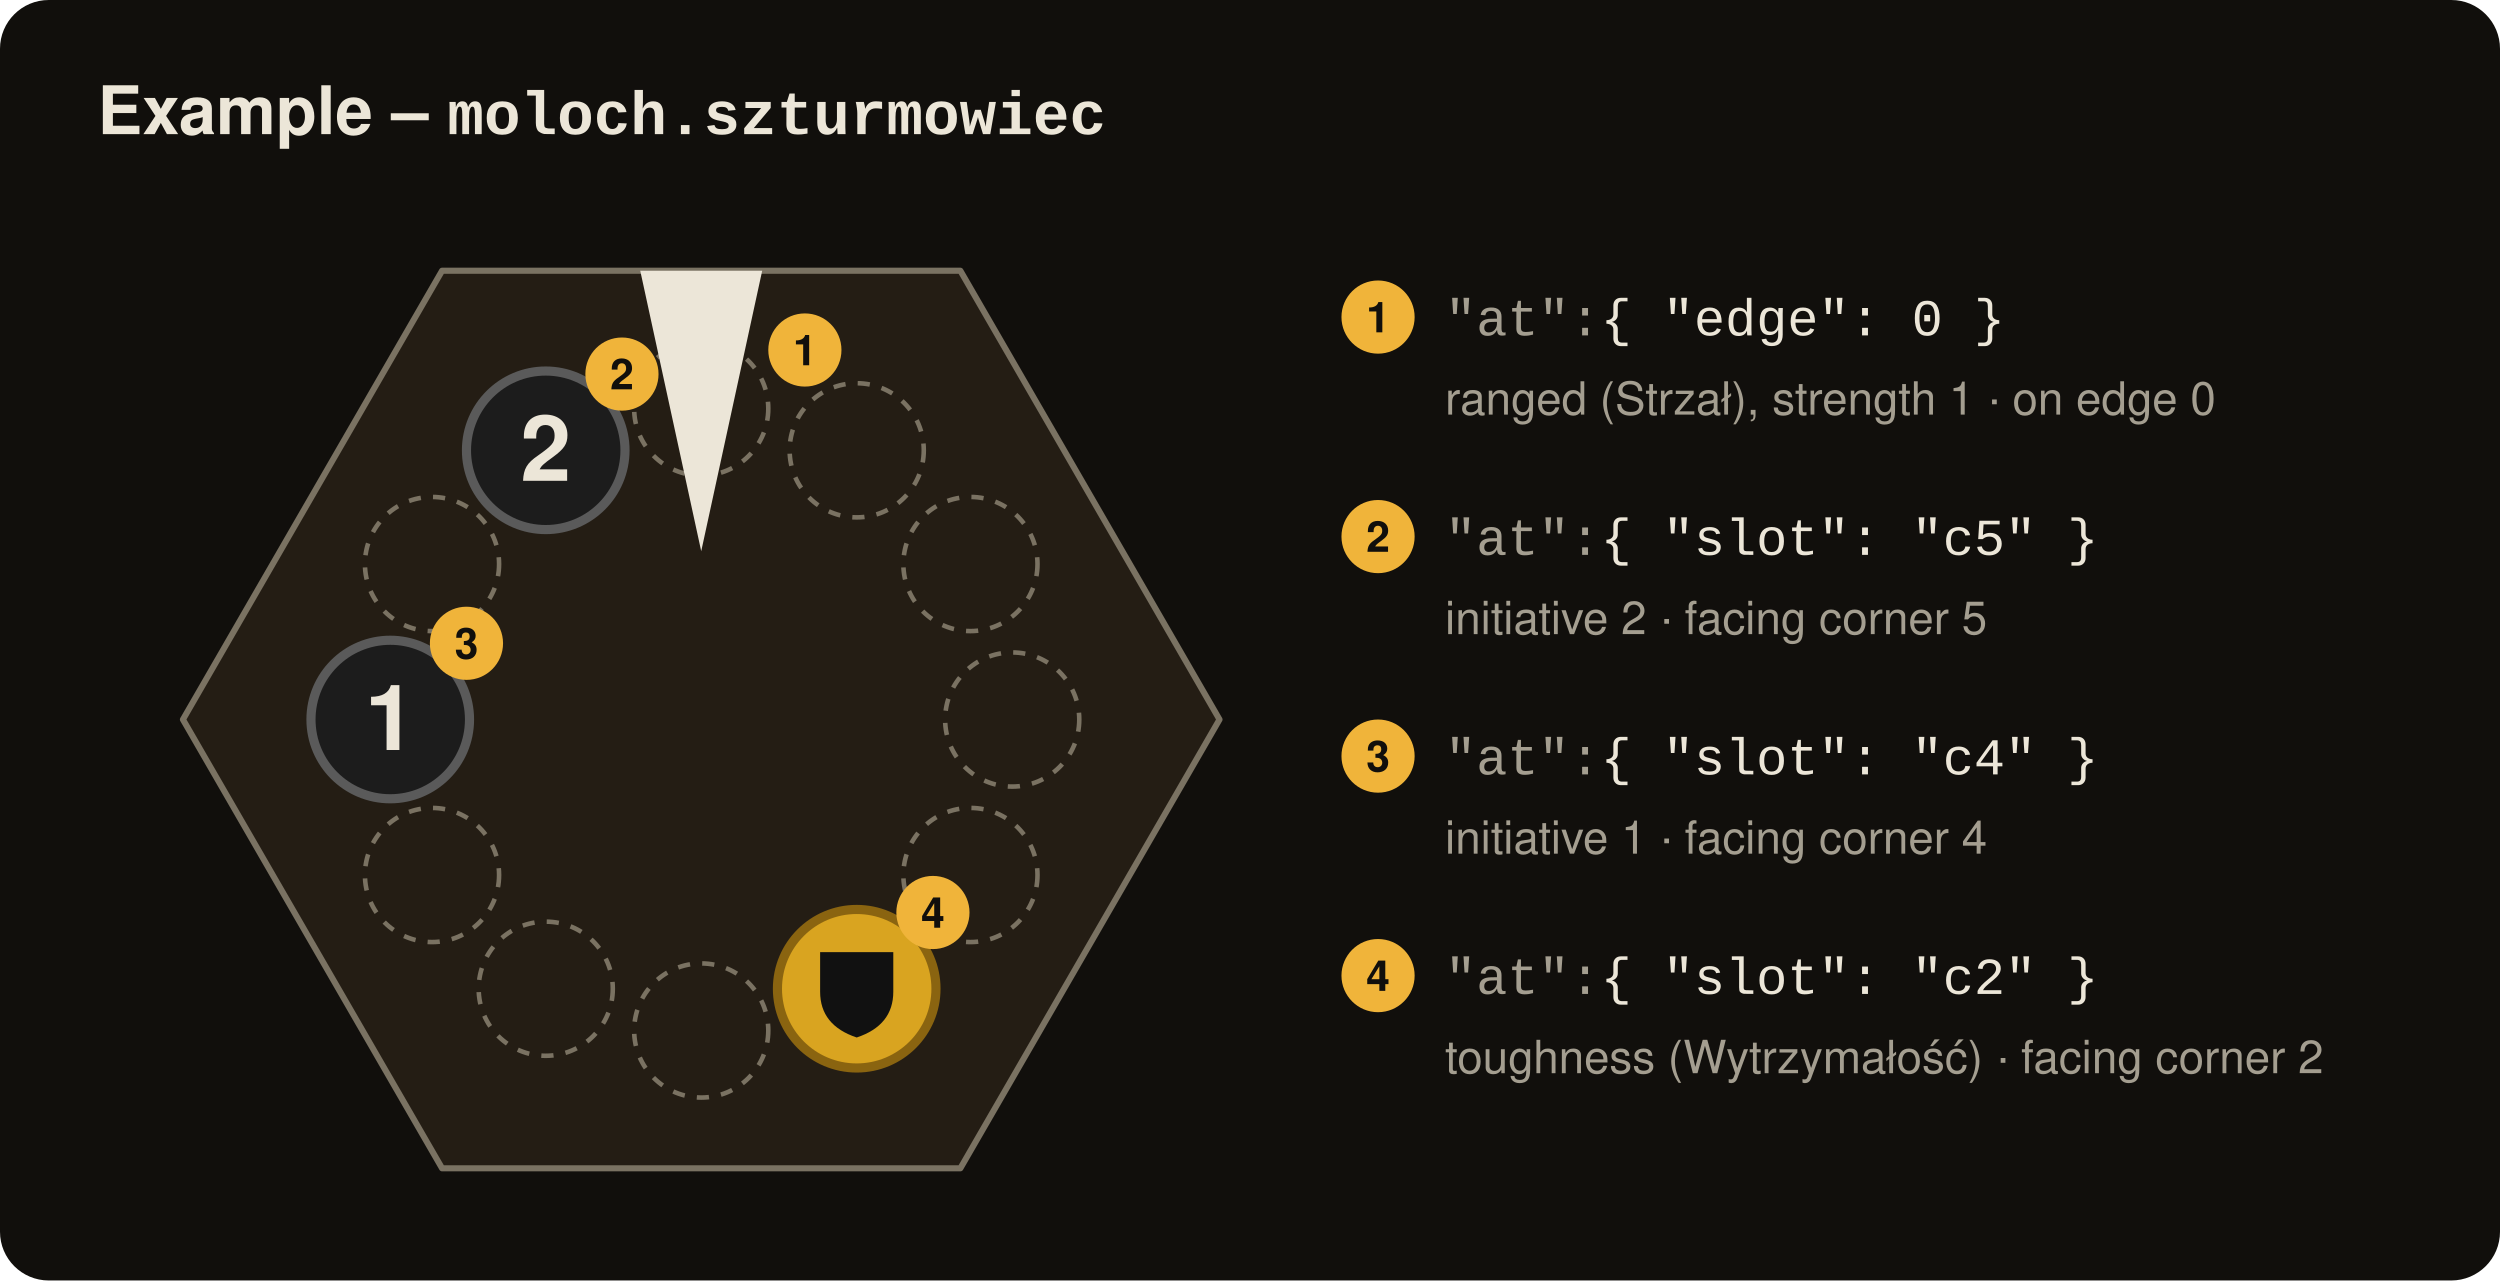
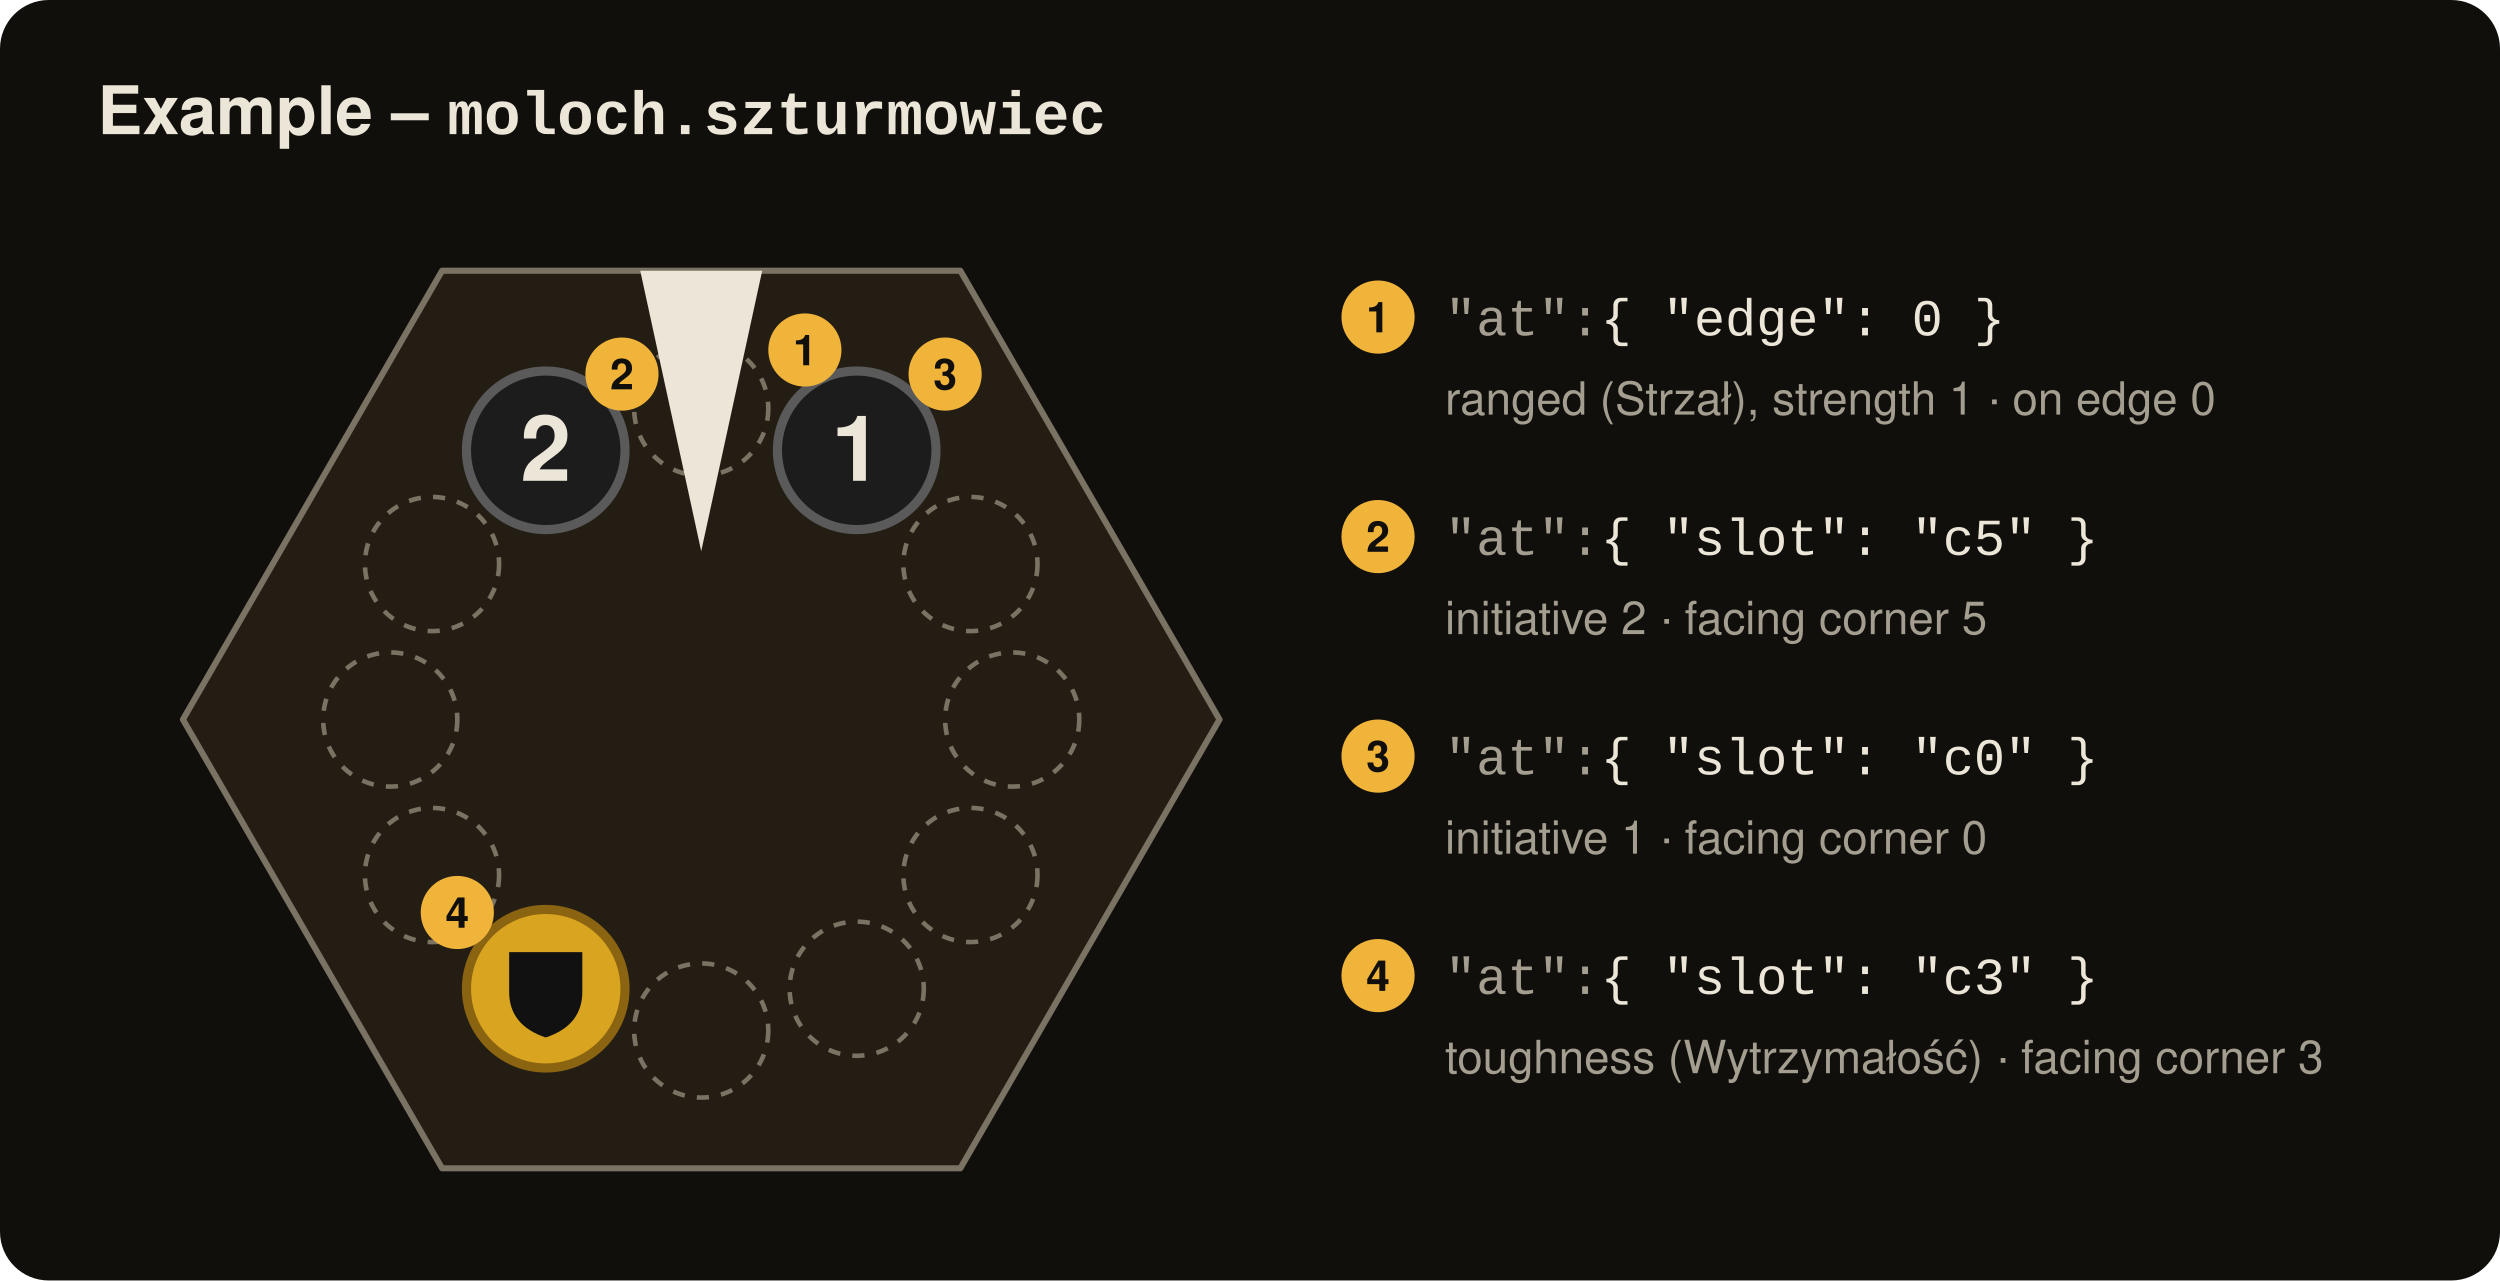
<svg xmlns="http://www.w3.org/2000/svg" viewBox="0 0 820 420" width="820" height="420" role="img" aria-labelledby="t d">
  <rect width="820" height="420" rx="16" fill="#110f0c" />
  <text x="32" y="44" font-family="'Segoe UI', Helvetica, Arial, sans-serif" font-size="22" font-weight="700" fill="#ece6d8">Example – <tspan font-family="ui-monospace, SFMono-Regular, Consolas, 'Liberation Mono', monospace" font-size="20">moloch.szturmowiec</tspan>
  </text>
  <polygon points="315,88.8 400,236 315,383.2 145,383.2 60,236 145,88.8" fill="#241d14" stroke="#7a7262" stroke-width="2" stroke-linejoin="round" />
  <circle cx="230" cy="134" r="22" fill="none" stroke="#7a7262" stroke-width="1.5" stroke-dasharray="4 4" />
  <circle cx="281" cy="147.7" r="22" fill="none" stroke="#7a7262" stroke-width="1.5" stroke-dasharray="4 4" />
  <circle cx="318.3" cy="185" r="22" fill="none" stroke="#7a7262" stroke-width="1.5" stroke-dasharray="4 4" />
  <circle cx="332" cy="236" r="22" fill="none" stroke="#7a7262" stroke-width="1.5" stroke-dasharray="4 4" />
  <circle cx="318.3" cy="287" r="22" fill="none" stroke="#7a7262" stroke-width="1.5" stroke-dasharray="4 4" />
  <circle cx="281" cy="324.3" r="22" fill="none" stroke="#7a7262" stroke-width="1.5" stroke-dasharray="4 4" />
  <circle cx="230" cy="338" r="22" fill="none" stroke="#7a7262" stroke-width="1.5" stroke-dasharray="4 4" />
  <circle cx="179" cy="324.3" r="22" fill="none" stroke="#7a7262" stroke-width="1.5" stroke-dasharray="4 4" />
  <circle cx="141.7" cy="287" r="22" fill="none" stroke="#7a7262" stroke-width="1.5" stroke-dasharray="4 4" />
  <circle cx="128" cy="236" r="22" fill="none" stroke="#7a7262" stroke-width="1.5" stroke-dasharray="4 4" />
  <circle cx="141.7" cy="185" r="22" fill="none" stroke="#7a7262" stroke-width="1.5" stroke-dasharray="4 4" />
  <circle cx="179" cy="147.7" r="22" fill="none" stroke="#7a7262" stroke-width="1.5" stroke-dasharray="4 4" />
  <polygon points="210,88.8 250,88.8 230,180.8" fill="#ece6d8" />
  <circle cx="179" cy="147.7" r="26" fill="#1c1c1c" stroke="#5a5a5a" stroke-width="3" />
  <text x="179" y="157.7" text-anchor="middle" font-family="'Segoe UI', Helvetica, Arial, sans-serif" font-size="30" font-weight="800" fill="#ece6d8">2</text>
-   <circle cx="128" cy="236" r="26" fill="#1c1c1c" stroke="#5a5a5a" stroke-width="3" />
-   <text x="128" y="246" text-anchor="middle" font-family="'Segoe UI', Helvetica, Arial, sans-serif" font-size="30" font-weight="800" fill="#ece6d8">1</text>
-   <circle cx="281" cy="324.3" r="26" fill="#d9a420" stroke="#8a6410" stroke-width="3" />
-   <path d="M269,312.3 H293 V325.3 Q293,336.3 281,340.3 Q269,336.3 269,325.3 Z" fill="#111" />
+   <circle cx="281" cy="147.7" r="26" fill="#1c1c1c" stroke="#5a5a5a" stroke-width="3" />
+   <text x="281" y="157.7" text-anchor="middle" font-family="'Segoe UI', Helvetica, Arial, sans-serif" font-size="30" font-weight="800" fill="#ece6d8">1</text>
+   <circle cx="179" cy="324.3" r="26" fill="#d9a420" stroke="#8a6410" stroke-width="3" />
+   <path d="M167,312.3 H191 V325.3 Q191,336.3 179,340.3 Q167,336.3 167,325.3 Z" fill="#111" />
  <circle cx="264" cy="114.8" r="12" fill="#f0b43a" />
  <text x="264" y="119.8" text-anchor="middle" font-family="'Segoe UI', Helvetica, Arial, sans-serif" font-size="14" font-weight="800" fill="#110f0c">1</text>
  <circle cx="204" cy="122.7" r="12" fill="#f0b43a" />
  <text x="204" y="127.7" text-anchor="middle" font-family="'Segoe UI', Helvetica, Arial, sans-serif" font-size="14" font-weight="800" fill="#110f0c">2</text>
-   <circle cx="153" cy="211" r="12" fill="#f0b43a" />
-   <text x="153" y="216" text-anchor="middle" font-family="'Segoe UI', Helvetica, Arial, sans-serif" font-size="14" font-weight="800" fill="#110f0c">3</text>
-   <circle cx="306" cy="299.3" r="12" fill="#f0b43a" />
-   <text x="306" y="304.3" text-anchor="middle" font-family="'Segoe UI', Helvetica, Arial, sans-serif" font-size="14" font-weight="800" fill="#110f0c">4</text>
+   <circle cx="310" cy="122.7" r="12" fill="#f0b43a" />
+   <text x="310" y="127.7" text-anchor="middle" font-family="'Segoe UI', Helvetica, Arial, sans-serif" font-size="14" font-weight="800" fill="#110f0c">3</text>
+   <circle cx="150" cy="299.3" r="12" fill="#f0b43a" />
+   <text x="150" y="304.3" text-anchor="middle" font-family="'Segoe UI', Helvetica, Arial, sans-serif" font-size="14" font-weight="800" fill="#110f0c">4</text>
  <circle cx="452" cy="104" r="12" fill="#f0b43a" />
  <text x="452" y="109" text-anchor="middle" font-family="'Segoe UI', Helvetica, Arial, sans-serif" font-size="14" font-weight="800" fill="#110f0c">1</text>
  <text x="474" y="110" font-family="ui-monospace, SFMono-Regular, Consolas, 'Liberation Mono', monospace" font-size="17" fill="#ece6d8">
    <tspan fill="#a49e90">"at": </tspan>{ "edge": 0 }</text>
  <text x="474" y="136" font-family="'Segoe UI', Helvetica, Arial, sans-serif" font-size="15" fill="#a49e90">ranged (Strzał), strength 1 · on edge 0</text>
  <circle cx="452" cy="176" r="12" fill="#f0b43a" />
  <text x="452" y="181" text-anchor="middle" font-family="'Segoe UI', Helvetica, Arial, sans-serif" font-size="14" font-weight="800" fill="#110f0c">2</text>
  <text x="474" y="182" font-family="ui-monospace, SFMono-Regular, Consolas, 'Liberation Mono', monospace" font-size="17" fill="#ece6d8">
    <tspan fill="#a49e90">"at": </tspan>{ "slot": "c5" }</text>
  <text x="474" y="208" font-family="'Segoe UI', Helvetica, Arial, sans-serif" font-size="15" fill="#a49e90">initiative 2 · facing corner 5</text>
  <circle cx="452" cy="248" r="12" fill="#f0b43a" />
  <text x="452" y="253" text-anchor="middle" font-family="'Segoe UI', Helvetica, Arial, sans-serif" font-size="14" font-weight="800" fill="#110f0c">3</text>
  <text x="474" y="254" font-family="ui-monospace, SFMono-Regular, Consolas, 'Liberation Mono', monospace" font-size="17" fill="#ece6d8">
-     <tspan fill="#a49e90">"at": </tspan>{ "slot": "c4" }</text>
-   <text x="474" y="280" font-family="'Segoe UI', Helvetica, Arial, sans-serif" font-size="15" fill="#a49e90">initiative 1 · facing corner 4</text>
+     <tspan fill="#a49e90">"at": </tspan>{ "slot": "c0" }</text>
+   <text x="474" y="280" font-family="'Segoe UI', Helvetica, Arial, sans-serif" font-size="15" fill="#a49e90">initiative 1 · facing corner 0</text>
  <circle cx="452" cy="320" r="12" fill="#f0b43a" />
  <text x="452" y="325" text-anchor="middle" font-family="'Segoe UI', Helvetica, Arial, sans-serif" font-size="14" font-weight="800" fill="#110f0c">4</text>
  <text x="474" y="326" font-family="ui-monospace, SFMono-Regular, Consolas, 'Liberation Mono', monospace" font-size="17" fill="#ece6d8">
-     <tspan fill="#a49e90">"at": </tspan>{ "slot": "c2" }</text>
-   <text x="474" y="352" font-family="'Segoe UI', Helvetica, Arial, sans-serif" font-size="15" fill="#a49e90">toughness (Wytrzymałość) · facing corner 2</text>
+     <tspan fill="#a49e90">"at": </tspan>{ "slot": "c3" }</text>
+   <text x="474" y="352" font-family="'Segoe UI', Helvetica, Arial, sans-serif" font-size="15" fill="#a49e90">toughness (Wytrzymałość) · facing corner 3</text>
</svg>
